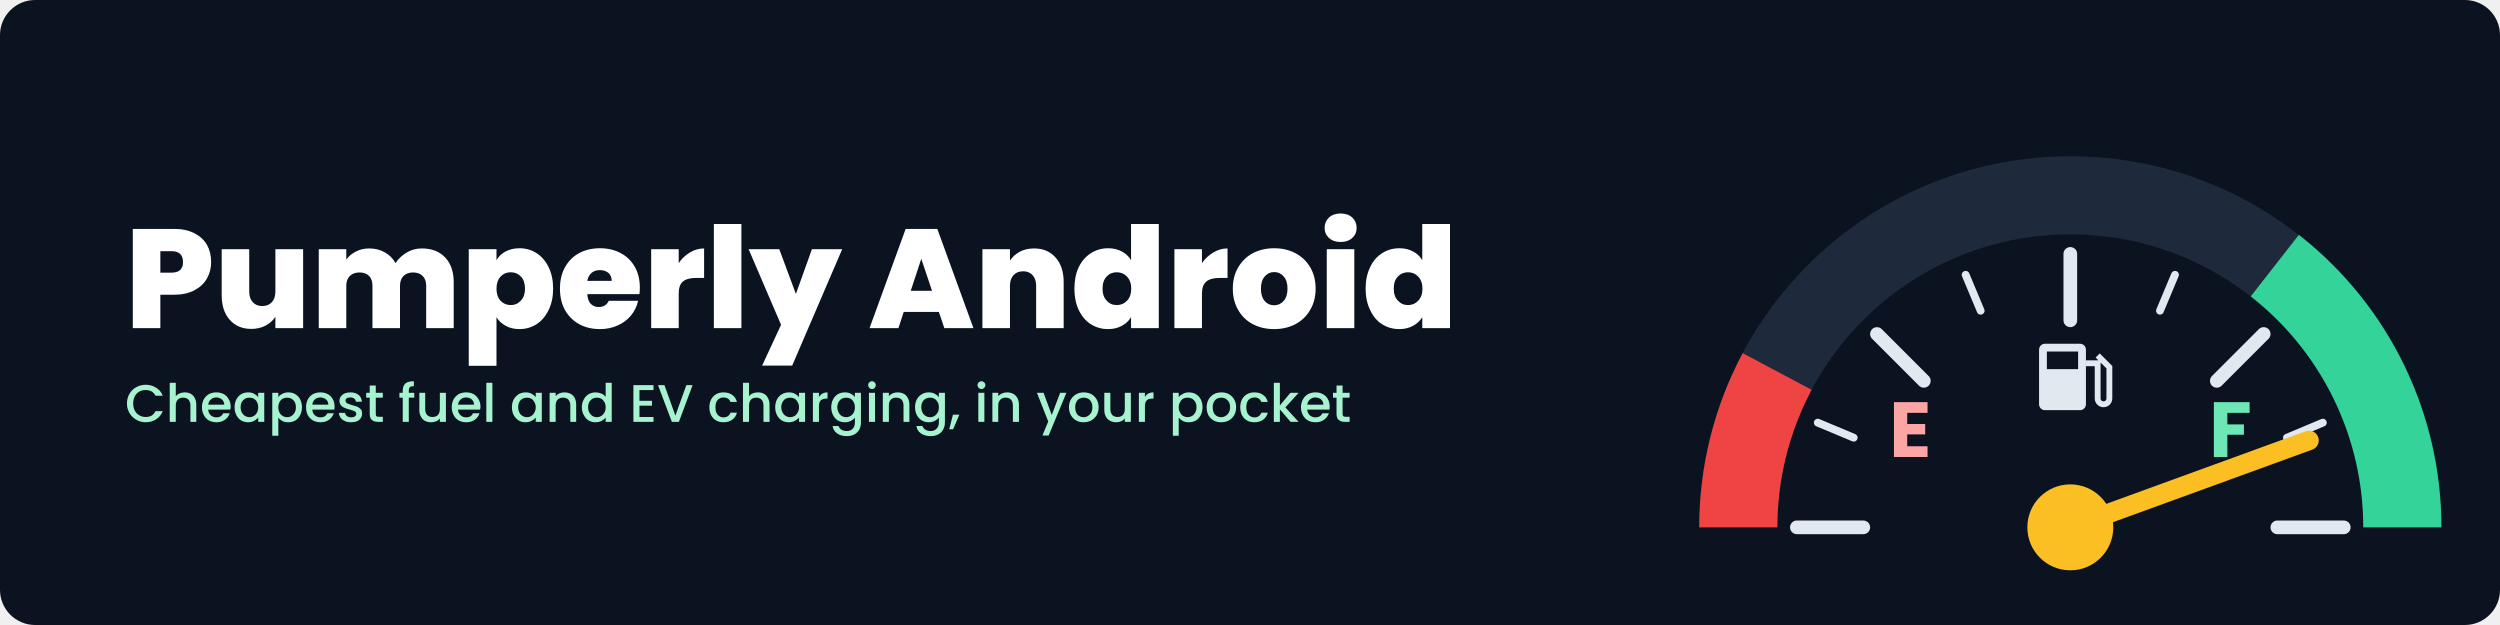
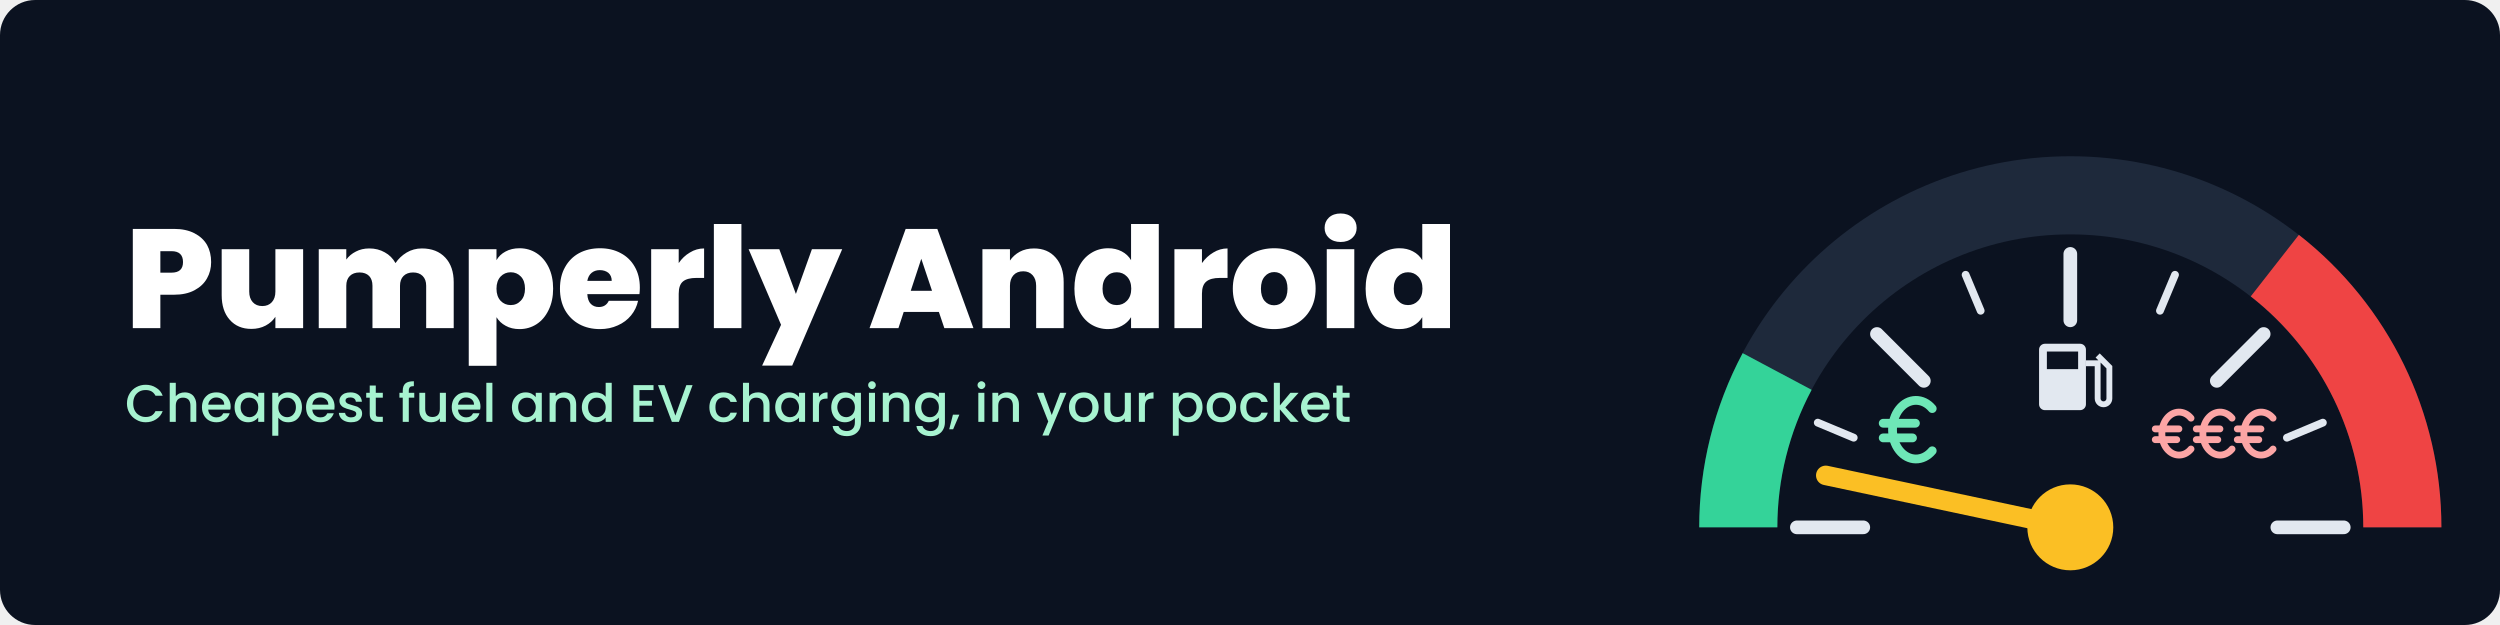
<svg xmlns="http://www.w3.org/2000/svg" viewBox="0 0 1280 320" width="1280" height="320" role="img" aria-label="Pumperly Android">
  <defs>
    <clipPath id="c">
      <rect width="1280" height="320" rx="18" />
    </clipPath>
  </defs>
  <g clip-path="url(#c)">
    <rect width="1280" height="320" fill="#0b1220" />
    <path fill="#fff" d="M89.1,150.9l-7,0l0,17.1l-14.1,0l0,-50.8l21.1,0q6.1,0 10.4,2.2q4.3,2.2 6.5,6q2.1,3.8 2.1,8.8q0,4.6 -2.1,8.3q-2.1,3.8 -6.4,6.1q-4.3,2.3 -10.5,2.3zm4.6,-16.7q0,-5.6 -5.9,-5.6l-5.7,0l0,11l5.7,0q5.9,0 5.9,-5.4zm61.5,-6.6l0,40.4l-14.2,0l0,-5.8q-1.8,2.8 -5,4.5q-3.2,1.7 -7.3,1.7q-7,0 -11.1,-4.7q-4.1,-4.6 -4.1,-12.6l0,-23.5l14.1,0l0,21.7q0,3.4 1.8,5.4q1.8,2 4.9,2q3.1,0 4.9,-2q1.8,-2 1.8,-5.4l0,-21.7zm77.1,16.9l0,23.5l-14.1,0l0,-21.7q0,-3.2 -1.8,-5q-1.8,-1.8 -4.9,-1.8q-3.1,0 -4.9,1.8q-1.8,1.8 -1.8,5l0,21.7l-14.1,0l0,-21.7q0,-3.2 -1.7,-5q-1.8,-1.8 -4.9,-1.8q-3.2,0 -5,1.8q-1.8,1.8 -1.8,5l0,21.7l-14.1,0l0,-40.4l14.1,0l0,5.3q1.9,-2.6 4.9,-4.1q3,-1.6 6.9,-1.6q4.4,0 7.9,2q3.5,1.9 5.5,5.5q2.2,-3.3 5.7,-5.4q3.5,-2.1 7.8,-2.1q7.6,0 12,4.7q4.3,4.6 4.3,12.6zm33.7,-17.4q4.8,0 8.7,2.5q3.9,2.5 6.2,7.2q2.3,4.7 2.3,11q0,6.2 -2.3,10.9q-2.3,4.8 -6.2,7.3q-3.9,2.5 -8.7,2.5q-4.1,0 -7.1,-1.7q-3,-1.6 -4.7,-4.4l0,24.9l-14.2,0l0,-59.7l14.2,0l0,5.6q1.6,-2.8 4.6,-4.4q3.1,-1.7 7.2,-1.7zm-4.5,12.3q-3.1,0 -5.2,2.2q-2.1,2.3 -2.1,6.2q0,3.9 2.1,6.2q2.1,2.2 5.2,2.2q3.1,0 5.2,-2.3q2.1,-2.2 2.1,-6.1q0,-4 -2.1,-6.2q-2.1,-2.2 -5.2,-2.2zm65.9,11.2l-26.7,0q0.2,3.4 1.8,5q1.6,1.6 4.1,1.6q3.6,0 5.1,-3.2l15,0q-0.9,4.2 -3.6,7.5q-2.7,3.3 -6.8,5.1q-4.1,1.9 -9.1,1.9q-6,0 -10.6,-2.5q-4.6,-2.5 -7.3,-7.2q-2.6,-4.7 -2.6,-11q0,-6.4 2.6,-11q2.6,-4.7 7.2,-7.2q4.7,-2.5 10.7,-2.5q6,0 10.6,2.5q4.6,2.4 7.2,7q2.6,4.5 2.6,10.7q0,1.7 -0.2,3.3zm-14.2,-6.8q0,-2.6 -1.7,-4.1q-1.8,-1.4 -4.4,-1.4q-2.5,0 -4.2,1.4q-1.7,1.4 -2.2,4.1zm47.3,-16.6l0,15.1l-4,0q-4.6,0 -6.8,1.8q-2.2,1.8 -2.2,6.3l0,17.6l-14.1,0l0,-40.4l14.1,0l0,7.1q2.3,-3.4 5.7,-5.4q3.4,-2.1 7.3,-2.1zm19.1,-12.5l0,53.3l-14.1,0l0,-53.3zm51.6,12.9l-25.6,59.6l-15.4,0l9.7,-20.9l-16.6,-38.7l15.7,0l8.5,22.9l8.2,-22.9zm49.5,32.1l-18,0l-2.7,8.3l-14.8,0l18.5,-50.8l16.2,0l18.5,50.8l-14.9,0zm-3.5,-10.8l-5.5,-16.4l-5.4,16.4zm67.4,-4.4l0,23.5l-14.1,0l0,-21.7q0,-3.4 -1.8,-5.4q-1.8,-2 -4.8,-2q-3.2,0 -5,2q-1.8,2 -1.8,5.4l0,21.7l-14.1,0l0,-40.4l14.1,0l0,5.8q1.9,-2.8 5,-4.5q3.2,-1.7 7.3,-1.7q7,0 11.1,4.7q4.1,4.6 4.1,12.6zm22.8,-17.4q3.8,0 6.9,1.6q3.1,1.6 4.8,4.5l0,-18.5l14.2,0l0,53.3l-14.2,0l0,-5.6q-1.7,2.8 -4.7,4.4q-3,1.7 -7.1,1.7q-4.8,0 -8.8,-2.5q-3.9,-2.5 -6.2,-7.3q-2.2,-4.7 -2.2,-10.9q0,-6.3 2.2,-11q2.3,-4.7 6.3,-7.2q3.9,-2.5 8.8,-2.5zm4.4,12.3q-3.2,0 -5.2,2.2q-2.1,2.2 -2.1,6.2q0,3.9 2.1,6.1q2,2.3 5.2,2.3q3.1,0 5.2,-2.2q2.2,-2.3 2.2,-6.2q0,-3.9 -2.2,-6.2q-2.1,-2.2 -5.2,-2.2zm56.7,-12.2l0,15.1l-4,0q-4.6,0 -6.8,1.8q-2.3,1.8 -2.3,6.3l0,17.6l-14.1,0l0,-40.4l14.1,0l0,7.1q2.4,-3.4 5.8,-5.4q3.4,-2.1 7.3,-2.1zm2.7,20.6q0,-6.3 2.8,-11q2.8,-4.7 7.5,-7.2q4.8,-2.5 10.9,-2.5q6,0 10.8,2.5q4.8,2.5 7.6,7.2q2.8,4.7 2.8,11q0,6.2 -2.8,10.9q-2.8,4.8 -7.6,7.3q-4.8,2.5 -10.9,2.5q-6,0 -10.8,-2.5q-4.8,-2.5 -7.5,-7.2q-2.8,-4.7 -2.8,-11zm28,0q0,-4.1 -2,-6.3q-1.9,-2.2 -4.8,-2.2q-2.9,0 -4.8,2.2q-2,2.2 -2,6.3q0,4.1 1.9,6.3q1.9,2.2 4.8,2.2q3,0 4.9,-2.2q2,-2.2 2,-6.3zm19,-31.1q0,-3.2 2.2,-5.3q2.3,-2.1 6,-2.1q3.7,0 6,2.1q2.2,2.1 2.2,5.3q0,3.1 -2.2,5.1q-2.3,2.1 -6,2.1q-3.7,0 -6,-2.1q-2.2,-2 -2.2,-5.1zm15.2,10.9l0,40.4l-14.1,0l0,-40.4zm23.1,-0.5q3.9,0 6.9,1.6q3.1,1.6 4.8,4.5l0,-18.5l14.2,0l0,53.3l-14.2,0l0,-5.6q-1.7,2.8 -4.7,4.4q-3,1.7 -7.1,1.7q-4.8,0 -8.8,-2.5q-3.9,-2.5 -6.1,-7.3q-2.3,-4.7 -2.3,-10.9q0,-6.3 2.3,-11q2.2,-4.7 6.2,-7.2q3.9,-2.5 8.8,-2.5zm4.4,12.3q-3.1,0 -5.2,2.2q-2.1,2.2 -2.1,6.2q0,3.9 2.1,6.1q2.1,2.3 5.2,2.3q3.1,0 5.2,-2.2q2.2,-2.3 2.2,-6.2q0,-3.9 -2.2,-6.2q-2.1,-2.2 -5.2,-2.2z" />
    <path fill="#a7f3d0" d="M74.6,197q3,0 5.3,1.5q2.4,1.4 3.4,4.1l-3.7,0q-0.7,-1.4 -2,-2.2q-1.3,-0.7 -3,-0.7q-1.9,0 -3.3,0.8q-1.5,0.9 -2.3,2.4q-0.8,1.6 -0.8,3.7q0,2.1 0.8,3.6q0.8,1.6 2.3,2.4q1.4,0.9 3.3,0.9q1.7,0 3,-0.7q1.3,-0.8 2,-2.3l3.7,0q-1,2.7 -3.4,4.2q-2.3,1.5 -5.3,1.5q-2.7,0 -4.8,-1.3q-2.2,-1.2 -3.5,-3.4q-1.3,-2.2 -1.3,-4.9q0,-2.8 1.3,-5q1.3,-2.2 3.5,-3.4q2.2,-1.2 4.8,-1.2zm25.9,10.2l0,8.8l-3,0l0,-8.3q0,-2 -1,-3.1q-1,-1 -2.8,-1q-1.7,0 -2.7,1q-1,1.1 -1,3.1l0,8.3l-3.1,0l0,-20l3.1,0l0,6.9q0.8,-1 2,-1.5q1.2,-0.5 2.6,-0.5q1.7,0 3,0.7q1.4,0.7 2.1,2.2q0.8,1.4 0.8,3.4zm17.4,2.5l-11.3,0q0.1,1.8 1.3,2.9q1.2,1.1 2.9,1.1q2.5,0 3.5,-2.1l3.3,0q-0.6,2 -2.4,3.3q-1.8,1.3 -4.4,1.3q-2.1,0 -3.8,-0.9q-1.7,-1 -2.6,-2.7q-1,-1.8 -1,-4.1q0,-2.2 0.9,-4q1,-1.7 2.6,-2.7q1.7,-0.9 3.9,-0.9q2.1,0 3.8,0.9q1.6,0.9 2.5,2.6q1,1.6 1,3.8q0,0.8 -0.2,1.5zm-3.1,-2.5q0,-1.7 -1.2,-2.7q-1.2,-1 -2.9,-1q-1.6,0 -2.7,1q-1.2,1 -1.4,2.7zm12.3,-6.3q1.7,0 3,0.7q1.3,0.7 2.1,1.7l0,-2.2l3.1,0l0,14.9l-3.1,0l0,-2.2q-0.8,1 -2.1,1.7q-1.4,0.7 -3.1,0.7q-1.9,0 -3.5,-0.9q-1.6,-1 -2.5,-2.8q-0.9,-1.8 -0.9,-4q0,-2.2 0.9,-4q0.9,-1.7 2.5,-2.7q1.6,-0.9 3.6,-0.9zm0.6,2.7q-1.2,0 -2.2,0.5q-1,0.6 -1.7,1.7q-0.6,1.2 -0.6,2.7q0,1.5 0.6,2.7q0.7,1.2 1.7,1.8q1.1,0.6 2.2,0.6q1.2,0 2.2,-0.6q1.1,-0.6 1.7,-1.8q0.6,-1.1 0.6,-2.7q0,-1.5 -0.6,-2.6q-0.6,-1.2 -1.7,-1.8q-1,-0.5 -2.2,-0.5zm19.9,-2.7q2,0 3.6,0.9q1.6,1 2.5,2.7q0.9,1.8 0.9,4q0,2.2 -0.9,4q-0.9,1.8 -2.5,2.8q-1.6,0.9 -3.6,0.9q-1.7,0 -3,-0.6q-1.3,-0.7 -2.1,-1.8l0,9.3l-3.1,0l0,-22l3.1,0l0,2.2q0.7,-1 2.1,-1.7q1.3,-0.7 3,-0.7zm-0.6,2.7q-1.2,0 -2.2,0.5q-1.1,0.6 -1.7,1.8q-0.6,1.1 -0.6,2.6q0,1.6 0.6,2.7q0.6,1.2 1.7,1.8q1,0.6 2.2,0.6q1.2,0 2.2,-0.6q1,-0.6 1.7,-1.8q0.6,-1.2 0.6,-2.7q0,-1.5 -0.6,-2.7q-0.7,-1.1 -1.7,-1.7q-1,-0.5 -2.2,-0.5zm24.2,6.1l-11.3,0q0.1,1.8 1.3,2.9q1.2,1.1 2.9,1.1q2.5,0 3.5,-2.1l3.3,0q-0.7,2 -2.4,3.3q-1.8,1.3 -4.4,1.3q-2.1,0 -3.8,-0.9q-1.7,-1 -2.7,-2.7q-0.9,-1.8 -0.9,-4.1q0,-2.2 0.9,-4q0.9,-1.7 2.6,-2.7q1.7,-0.9 3.9,-0.9q2.1,0 3.7,0.9q1.7,0.9 2.6,2.6q0.9,1.6 0.9,3.8q0,0.8 -0.1,1.5zm-3.1,-2.5q0,-1.7 -1.2,-2.7q-1.2,-1 -2.9,-1q-1.6,0 -2.8,1q-1.1,1 -1.3,2.7zm5.4,4.2l3.2,0q0.1,1 0.9,1.6q0.9,0.7 2.1,0.7q1.3,0 2,-0.5q0.7,-0.5 0.7,-1.3q0,-0.9 -0.8,-1.3q-0.8,-0.4 -2.5,-0.9q-1.7,-0.4 -2.7,-0.9q-1.1,-0.4 -1.8,-1.3q-0.8,-0.9 -0.8,-2.3q0,-1.2 0.7,-2.2q0.7,-1 2,-1.6q1.3,-0.5 3,-0.5q2.5,0 4.1,1.3q1.5,1.2 1.7,3.5l-3.1,0q-0.1,-1 -0.8,-1.6q-0.8,-0.6 -2,-0.6q-1.2,0 -1.9,0.4q-0.6,0.5 -0.6,1.2q0,0.6 0.4,1q0.5,0.5 1.1,0.7q0.6,0.2 1.8,0.6q1.6,0.4 2.7,0.8q1,0.5 1.8,1.3q0.7,0.9 0.7,2.3q0,1.3 -0.7,2.3q-0.7,1 -1.9,1.6q-1.3,0.5 -3.1,0.5q-1.7,0 -3.1,-0.6q-1.4,-0.6 -2.2,-1.7q-0.8,-1.1 -0.9,-2.5zm18.9,-7.8l0,8.3q0,0.8 0.3,1.2q0.4,0.3 1.4,0.3l1.9,0l0,2.6l-2.5,0q-2,0 -3.1,-1q-1.1,-0.9 -1.1,-3.1l0,-8.3l-1.8,0l0,-2.5l1.8,0l0,-3.7l3.1,0l0,3.7l3.6,0l0,2.5zm19.7,0l-2.8,0l0,12.4l-3.1,0l0,-12.4l-1.7,0l0,-2.5l1.7,0l0,-1q0,-2.6 1.4,-3.8q1.3,-1.1 4.3,-1.1l0,2.5q-1.5,0 -2,0.5q-0.6,0.6 -0.6,1.9l0,1l2.8,0zm16.2,-2.5l0,14.9l-3.1,0l0,-1.8q-0.7,1 -1.9,1.5q-1.2,0.5 -2.5,0.5q-1.8,0 -3.2,-0.7q-1.3,-0.7 -2.1,-2.2q-0.8,-1.4 -0.8,-3.4l0,-8.8l3,0l0,8.3q0,2 1,3.1q1,1 2.7,1q1.8,0 2.8,-1q1,-1.1 1,-3.1l0,-8.3zm17.5,8.6l-11.3,0q0.1,1.8 1.3,2.9q1.2,1.1 2.9,1.1q2.5,0 3.5,-2.1l3.3,0q-0.6,2 -2.4,3.3q-1.8,1.3 -4.4,1.3q-2.1,0 -3.8,-0.9q-1.7,-1 -2.6,-2.7q-1,-1.8 -1,-4.1q0,-2.2 0.9,-4q1,-1.7 2.6,-2.7q1.7,-0.9 3.9,-0.9q2.1,0 3.8,0.9q1.6,0.9 2.5,2.6q1,1.6 1,3.8q0,0.8 -0.2,1.5zm-3.1,-2.5q0,-1.7 -1.2,-2.7q-1.2,-1 -2.9,-1q-1.6,0 -2.7,1q-1.2,1 -1.4,2.7zm9.4,-11.2l0,20l-3.1,0l0,-20zm17,4.9q1.8,0 3.1,0.7q1.3,0.7 2.1,1.7l0,-2.2l3.1,0l0,14.9l-3.1,0l0,-2.2q-0.8,1 -2.2,1.7q-1.3,0.7 -3,0.7q-2,0 -3.5,-0.9q-1.6,-1 -2.6,-2.8q-0.9,-1.8 -0.9,-4q0,-2.2 0.9,-4q1,-1.7 2.6,-2.7q1.6,-0.9 3.5,-0.9zm0.7,2.7q-1.2,0 -2.2,0.5q-1.1,0.6 -1.7,1.7q-0.6,1.2 -0.6,2.7q0,1.5 0.6,2.7q0.6,1.2 1.7,1.8q1,0.6 2.2,0.6q1.2,0 2.2,-0.6q1,-0.6 1.6,-1.8q0.7,-1.1 0.7,-2.7q0,-1.5 -0.7,-2.6q-0.6,-1.2 -1.6,-1.8q-1,-0.5 -2.2,-0.5zm25.2,3.6l0,8.8l-3,0l0,-8.3q0,-2 -1,-3.1q-1,-1 -2.7,-1q-1.8,0 -2.8,1q-1,1.1 -1,3.1l0,8.3l-3.1,0l0,-14.9l3.1,0l0,1.7q0.8,-0.9 1.9,-1.4q1.2,-0.5 2.5,-0.5q1.8,0 3.2,0.7q1.4,0.7 2.2,2.2q0.7,1.4 0.7,3.4zm10,-6.3q1.4,0 2.9,0.6q1.4,0.6 2.2,1.7l0,-7.2l3.1,0l0,20l-3.1,0l0,-2.2q-0.8,1 -2.1,1.7q-1.3,0.7 -3.1,0.7q-1.9,0 -3.5,-0.9q-1.6,-1 -2.5,-2.8q-1,-1.8 -1,-4q0,-2.2 1,-4q0.9,-1.7 2.5,-2.7q1.6,-0.9 3.6,-0.9zm0.6,2.7q-1.2,0 -2.2,0.5q-1,0.6 -1.7,1.7q-0.6,1.2 -0.6,2.7q0,1.5 0.6,2.7q0.7,1.2 1.7,1.8q1,0.6 2.2,0.6q1.2,0 2.2,-0.6q1,-0.6 1.7,-1.8q0.6,-1.1 0.6,-2.7q0,-1.5 -0.6,-2.6q-0.7,-1.2 -1.7,-1.8q-1,-0.5 -2.2,-0.5zm21.8,-3.9l0,5.5l6.4,0l0,2.5l-6.4,0l0,5.8l7.2,0l0,2.5l-10.3,0l0,-18.8l10.3,0l0,2.5zm27.2,-2.5l-7,18.8l-3.6,0l-7.1,-18.8l3.3,0l5.6,15.6l5.6,-15.6zm15.8,3.7q2.7,0 4.5,1.3q1.8,1.2 2.4,3.6l-3.3,0q-0.4,-1.1 -1.3,-1.7q-0.9,-0.6 -2.3,-0.6q-1.8,0 -3,1.3q-1.1,1.3 -1.1,3.7q0,2.5 1.1,3.8q1.2,1.4 3,1.4q2.7,0 3.6,-2.4l3.3,0q-0.6,2.3 -2.4,3.6q-1.8,1.3 -4.5,1.3q-2.1,0 -3.7,-0.9q-1.7,-1 -2.6,-2.7q-0.9,-1.8 -0.9,-4.1q0,-2.2 0.9,-4q0.9,-1.7 2.6,-2.7q1.6,-0.9 3.7,-0.9zm23.6,6.3l0,8.8l-3.1,0l0,-8.3q0,-2 -1,-3.1q-1,-1 -2.7,-1q-1.7,0 -2.7,1q-1,1.1 -1,3.1l0,8.3l-3.1,0l0,-20l3.1,0l0,6.9q0.7,-1 1.9,-1.5q1.2,-0.5 2.7,-0.5q1.7,0 3,0.7q1.4,0.7 2.1,2.2q0.8,1.4 0.8,3.4zm9.9,-6.3q1.8,0 3.1,0.7q1.3,0.7 2.1,1.7l0,-2.2l3.1,0l0,14.9l-3.1,0l0,-2.2q-0.8,1 -2.2,1.7q-1.3,0.7 -3.1,0.7q-1.9,0 -3.5,-0.9q-1.6,-1 -2.5,-2.8q-0.9,-1.8 -0.9,-4q0,-2.2 0.9,-4q0.9,-1.7 2.6,-2.7q1.6,-0.9 3.5,-0.9zm0.7,2.7q-1.2,0 -2.3,0.5q-1,0.6 -1.6,1.7q-0.7,1.2 -0.7,2.7q0,1.5 0.7,2.7q0.6,1.2 1.7,1.8q1,0.6 2.2,0.6q1.1,0 2.2,-0.6q1,-0.6 1.6,-1.8q0.7,-1.1 0.7,-2.7q0,-1.5 -0.7,-2.6q-0.6,-1.2 -1.6,-1.8q-1.1,-0.5 -2.2,-0.5zm19.1,-2.7l0,3.2l-0.7,0q-1.8,0 -2.8,0.9q-0.9,0.9 -0.9,3.2l0,7.8l-3.1,0l0,-14.9l3.1,0l0,2.2q0.7,-1.2 1.8,-1.8q1.1,-0.6 2.6,-0.6zm14,2.4l0,-2.2l3.1,0l0,15.1q0,2.1 -0.8,3.7q-0.9,1.6 -2.5,2.5q-1.7,0.9 -3.9,0.9q-3,0 -5,-1.4q-2,-1.4 -2.3,-3.8l3,0q0.4,1.1 1.5,1.9q1.2,0.7 2.8,0.7q1.8,0 3,-1.2q1.1,-1.1 1.1,-3.3l0,-2.4q-0.7,1 -2.1,1.7q-1.3,0.7 -3,0.7q-2,0 -3.6,-0.9q-1.6,-1 -2.5,-2.8q-0.9,-1.8 -0.9,-4q0,-2.2 0.9,-4q0.9,-1.7 2.5,-2.7q1.6,-0.9 3.6,-0.9q1.7,0 3,0.7q1.4,0.7 2.1,1.7zm-4.5,0.3q-1.2,0 -2.2,0.5q-1,0.6 -1.6,1.7q-0.7,1.2 -0.7,2.7q0,1.5 0.7,2.7q0.6,1.2 1.6,1.8q1.1,0.6 2.2,0.6q1.2,0 2.2,-0.6q1.1,-0.6 1.7,-1.8q0.6,-1.1 0.6,-2.7q0,-1.5 -0.6,-2.6q-0.6,-1.2 -1.7,-1.8q-1,-0.5 -2.2,-0.5zm11.3,-6.4q0,-0.9 0.6,-1.4q0.5,-0.6 1.4,-0.6q0.8,0 1.3,0.6q0.6,0.5 0.6,1.4q0,0.8 -0.6,1.4q-0.5,0.6 -1.3,0.6q-0.9,0 -1.4,-0.6q-0.6,-0.6 -0.6,-1.4zm3.5,3.9l0,14.9l-3.1,0l0,-14.9zm17.6,6.1l0,8.8l-3,0l0,-8.3q0,-2 -1,-3.1q-1,-1 -2.8,-1q-1.7,0 -2.7,1q-1,1.1 -1,3.1l0,8.3l-3.1,0l0,-14.9l3.1,0l0,1.7q0.8,-0.9 1.9,-1.4q1.2,-0.5 2.5,-0.5q1.8,0 3.2,0.7q1.4,0.7 2.1,2.2q0.8,1.4 0.8,3.4zm15.1,-3.9l0,-2.2l3.1,0l0,15.1q0,2.1 -0.9,3.7q-0.8,1.6 -2.5,2.5q-1.6,0.9 -3.9,0.9q-3,0 -5,-1.4q-2,-1.4 -2.3,-3.8l3.1,0q0.3,1.1 1.5,1.9q1.1,0.7 2.7,0.7q1.9,0 3,-1.2q1.2,-1.1 1.2,-3.3l0,-2.4q-0.8,1 -2.1,1.7q-1.4,0.7 -3.1,0.7q-1.9,0 -3.5,-0.9q-1.6,-1 -2.6,-2.8q-0.9,-1.8 -0.9,-4q0,-2.2 0.9,-4q1,-1.7 2.6,-2.7q1.6,-0.9 3.5,-0.9q1.8,0 3.1,0.7q1.3,0.7 2.1,1.7zm-4.5,0.3q-1.2,0 -2.2,0.5q-1.1,0.6 -1.7,1.7q-0.6,1.2 -0.6,2.7q0,1.5 0.6,2.7q0.6,1.2 1.7,1.8q1,0.6 2.2,0.6q1.2,0 2.2,-0.6q1,-0.6 1.7,-1.8q0.6,-1.1 0.6,-2.7q0,-1.5 -0.6,-2.6q-0.7,-1.2 -1.7,-1.8q-1,-0.5 -2.2,-0.5zm15,8.7l-3.2,7.5l-2,0l1.9,-7.5zm9.3,-15.1q0,-0.9 0.6,-1.4q0.6,-0.6 1.4,-0.6q0.8,0 1.4,0.6q0.6,0.5 0.6,1.4q0,0.8 -0.6,1.4q-0.6,0.6 -1.4,0.6q-0.8,0 -1.4,-0.6q-0.6,-0.6 -0.6,-1.4zm3.5,3.9l0,14.9l-3.1,0l0,-14.9zm17.7,6.1l0,8.8l-3.1,0l0,-8.3q0,-2 -1,-3.1q-1,-1 -2.7,-1q-1.7,0 -2.7,1q-1.1,1.1 -1.1,3.1l0,8.3l-3,0l0,-14.9l3,0l0,1.7q0.8,-0.9 2,-1.4q1.2,-0.5 2.5,-0.5q1.7,0 3.1,0.7q1.4,0.7 2.2,2.2q0.8,1.4 0.8,3.4zm24.3,-6.1l-9.1,21.9l-3.2,0l3,-7.2l-5.8,-14.7l3.4,0l4.2,11.4l4.3,-11.4zm1.3,7.4q0,-2.2 1,-4q1,-1.7 2.8,-2.7q1.7,-0.9 3.8,-0.9q2.1,0 3.9,0.9q1.7,1 2.7,2.7q1,1.8 1,4q0,2.3 -1,4.1q-1.1,1.7 -2.8,2.7q-1.8,0.9 -3.9,0.9q-2.1,0 -3.8,-0.9q-1.7,-1 -2.7,-2.7q-1,-1.8 -1,-4.1zm12,0q0,-1.6 -0.6,-2.7q-0.6,-1.1 -1.6,-1.7q-1.1,-0.5 -2.2,-0.5q-1.2,0 -2.2,0.5q-1.1,0.6 -1.6,1.7q-0.6,1.1 -0.6,2.7q0,2.5 1.2,3.8q1.2,1.3 3.1,1.3q1.2,0 2.2,-0.6q1,-0.6 1.7,-1.7q0.6,-1.1 0.6,-2.8zm19.7,-7.4l0,14.9l-3.1,0l0,-1.8q-0.7,1 -1.9,1.5q-1.1,0.5 -2.5,0.5q-1.7,0 -3.1,-0.7q-1.4,-0.7 -2.2,-2.2q-0.8,-1.4 -0.8,-3.4l0,-8.8l3.1,0l0,8.3q0,2 1,3.1q1,1 2.7,1q1.7,0 2.7,-1q1,-1.1 1,-3.1l0,-8.3zm11.6,-0.2l0,3.2l-0.8,0q-1.8,0 -2.7,0.9q-0.9,0.9 -0.9,3.2l0,7.8l-3.1,0l0,-14.9l3.1,0l0,2.2q0.6,-1.2 1.7,-1.8q1.2,-0.6 2.7,-0.6zm18.1,0q2,0 3.6,0.9q1.6,1 2.5,2.7q0.9,1.8 0.9,4q0,2.2 -0.9,4q-0.9,1.8 -2.5,2.8q-1.6,0.9 -3.6,0.9q-1.7,0 -3,-0.6q-1.3,-0.7 -2.2,-1.8l0,9.3l-3,0l0,-22l3,0l0,2.2q0.8,-1 2.2,-1.7q1.3,-0.7 3,-0.7zm-0.7,2.7q-1.1,0 -2.2,0.5q-1,0.6 -1.6,1.8q-0.7,1.1 -0.7,2.6q0,1.6 0.7,2.7q0.6,1.2 1.6,1.8q1.1,0.6 2.2,0.6q1.2,0 2.3,-0.6q1,-0.6 1.7,-1.8q0.6,-1.2 0.6,-2.7q0,-1.5 -0.6,-2.7q-0.7,-1.1 -1.7,-1.7q-1.1,-0.5 -2.3,-0.5zm9.8,4.9q0,-2.2 1,-4q1,-1.7 2.7,-2.7q1.7,-0.9 3.9,-0.9q2.1,0 3.8,0.9q1.7,1 2.7,2.7q1,1.8 1,4q0,2.3 -1,4.1q-1,1.7 -2.8,2.7q-1.7,0.9 -3.9,0.9q-2.1,0 -3.8,-0.9q-1.7,-1 -2.7,-2.7q-0.9,-1.8 -0.9,-4.1zm12,0q0,-1.6 -0.6,-2.7q-0.7,-1.1 -1.7,-1.7q-1,-0.5 -2.2,-0.5q-1.2,0 -2.2,0.5q-1,0.6 -1.6,1.7q-0.6,1.1 -0.6,2.7q0,2.5 1.2,3.8q1.3,1.3 3.1,1.3q1.2,0 2.2,-0.6q1.1,-0.6 1.7,-1.7q0.7,-1.1 0.7,-2.8zm12.5,-7.6q2.7,0 4.4,1.3q1.8,1.2 2.4,3.6l-3.3,0q-0.4,-1.1 -1.3,-1.7q-0.9,-0.6 -2.2,-0.6q-1.9,0 -3.1,1.3q-1.1,1.3 -1.1,3.7q0,2.5 1.1,3.8q1.2,1.4 3.1,1.4q2.6,0 3.5,-2.4l3.3,0q-0.6,2.3 -2.4,3.6q-1.8,1.3 -4.4,1.3q-2.2,0 -3.8,-0.9q-1.7,-1 -2.6,-2.7q-0.9,-1.8 -0.9,-4.1q0,-2.2 0.9,-4q0.9,-1.7 2.6,-2.7q1.6,-0.9 3.8,-0.9zm15.8,7.7l6.8,7.4l-4.1,0l-5.5,-6.4l0,6.4l-3.1,0l0,-20l3.1,0l0,11.6l5.4,-6.5l4.2,0zm22.6,1.1l-11.4,0q0.1,1.8 1.3,2.9q1.2,1.1 3,1.1q2.4,0 3.5,-2.1l3.3,0q-0.7,2 -2.5,3.3q-1.7,1.3 -4.3,1.3q-2.2,0 -3.9,-0.9q-1.7,-1 -2.6,-2.7q-1,-1.8 -1,-4.1q0,-2.2 1,-4q0.9,-1.7 2.6,-2.7q1.7,-0.9 3.9,-0.9q2.1,0 3.7,0.9q1.7,0.9 2.6,2.6q0.9,1.6 0.9,3.8q0,0.8 -0.1,1.5zm-3.1,-2.5q-0.1,-1.7 -1.2,-2.7q-1.2,-1 -3,-1q-1.6,0 -2.7,1q-1.1,1 -1.4,2.7zm9.8,-3.6l0,8.3q0,0.8 0.4,1.2q0.4,0.3 1.3,0.3l1.9,0l0,2.6l-2.4,0q-2.1,0 -3.2,-1q-1.1,-0.9 -1.1,-3.1l0,-8.3l-1.8,0l0,-2.5l1.8,0l0,-3.7l3.1,0l0,3.7l3.6,0l0,2.5z" />
    <path d="M890,270 A170,170 0 0 1 1230,270" fill="none" stroke="#1e293b" stroke-width="40" />
-     <path d="M890.0,270.0 A170,170 0 0 1 909.9,190.2" fill="none" stroke="#ef4444" stroke-width="40" />
-     <path d="M1164.7,136.0 A170,170 0 0 1 1230.0,270.0" fill="none" stroke="#34d399" stroke-width="40" />
+     <path d="M890.0,270.0 A170,170 0 0 1 909.9,190.2" fill="none" stroke="#34d399" stroke-width="40" />
+     <path d="M1164.7,136.0 A170,170 0 0 1 1230.0,270.0" fill="none" stroke="#ef4444" stroke-width="40" />
    <path d="M920.0,270.0 L954.0,270.0" stroke="#e2e8f0" stroke-width="7" stroke-linecap="round" />
    <path d="M930.7,216.4 L949.1,224.1" stroke="#e2e8f0" stroke-width="4" stroke-linecap="round" />
    <path d="M961.0,171.0 L985.0,195.0" stroke="#e2e8f0" stroke-width="7" stroke-linecap="round" />
    <path d="M1006.4,140.7 L1014.1,159.1" stroke="#e2e8f0" stroke-width="4" stroke-linecap="round" />
    <path d="M1060.0,130.0 L1060.0,164.0" stroke="#e2e8f0" stroke-width="7" stroke-linecap="round" />
    <path d="M1113.6,140.7 L1105.9,159.1" stroke="#e2e8f0" stroke-width="4" stroke-linecap="round" />
    <path d="M1159.0,171.0 L1135.0,195.0" stroke="#e2e8f0" stroke-width="7" stroke-linecap="round" />
    <path d="M1189.3,216.4 L1170.9,224.1" stroke="#e2e8f0" stroke-width="4" stroke-linecap="round" />
    <path d="M1200.0,270.0 L1166.0,270.0" stroke="#e2e8f0" stroke-width="7" stroke-linecap="round" />
-     <path fill="#fca5a5" d="M976.5,211.4l0,5.7l9.2,0l0,5.3l-9.2,0l0,6.1l10.4,0l0,5.5l-17.2,0l0,-28.1l17.2,0l0,5.5z" />
-     <path fill="#6ee7b7" d="M1151.8,205.9l0,5.5l-11.4,0l0,5.9l8.5,0l0,5.3l-8.5,0l0,11.4l-6.9,0l0,-28.1z" />
-     <path d="M1060,270 L1182.2,225.5" stroke="#fbbf24" stroke-width="10" stroke-linecap="round" />
+     <g fill="none" stroke="#6ee7b7" stroke-width="4.5" stroke-linecap="round">
+       <path d="M989.3,209.2 A12.0,15.0 0 1 0 989.3,230.8" />
+       <path d="M964.2,216.7 h16.5 M964.2,224.2 h15.0" />
+     </g>
+     <g fill="none" stroke="#fca5a5" stroke-width="3.5" stroke-linecap="round">
+       <path d="M1121.8,214.1 A8.8,11.0 0 1 0 1121.8,229.9" />
+       <path d="M1103.5,219.6 h12.1 M1103.5,225.1 h11.0" />
+     </g>
+     <g fill="none" stroke="#fca5a5" stroke-width="3.5" stroke-linecap="round">
+       <path d="M1142.8,214.1 A8.8,11.0 0 1 0 1142.8,229.9" />
+       <path d="M1124.5,219.6 h12.1 M1124.5,225.1 h11.0" />
+     </g>
+     <g fill="none" stroke="#fca5a5" stroke-width="3.5" stroke-linecap="round">
+       <path d="M1163.8,214.1 A8.8,11.0 0 1 0 1163.8,229.9" />
+       <path d="M1145.5,219.6 h12.1 M1145.5,225.1 h11.0" />
+     </g>
+     <path d="M1060,270 L934.8,243.4" stroke="#fbbf24" stroke-width="10" stroke-linecap="round" />
    <circle cx="1060" cy="270" r="22" fill="#fbbf24" />
    <g transform="translate(1060,200)" fill="#e2e8f0">
      <rect x="-16" y="-24" width="24" height="34" rx="3" />
      <rect x="-12" y="-20" width="16" height="9" fill="#0b1220" />
      <path d="M8,-14 h6 v18 a3,3 0 0 0 6,0 v-16 l-6,-6" fill="none" stroke="#e2e8f0" stroke-width="3" />
    </g>
  </g>
</svg>
